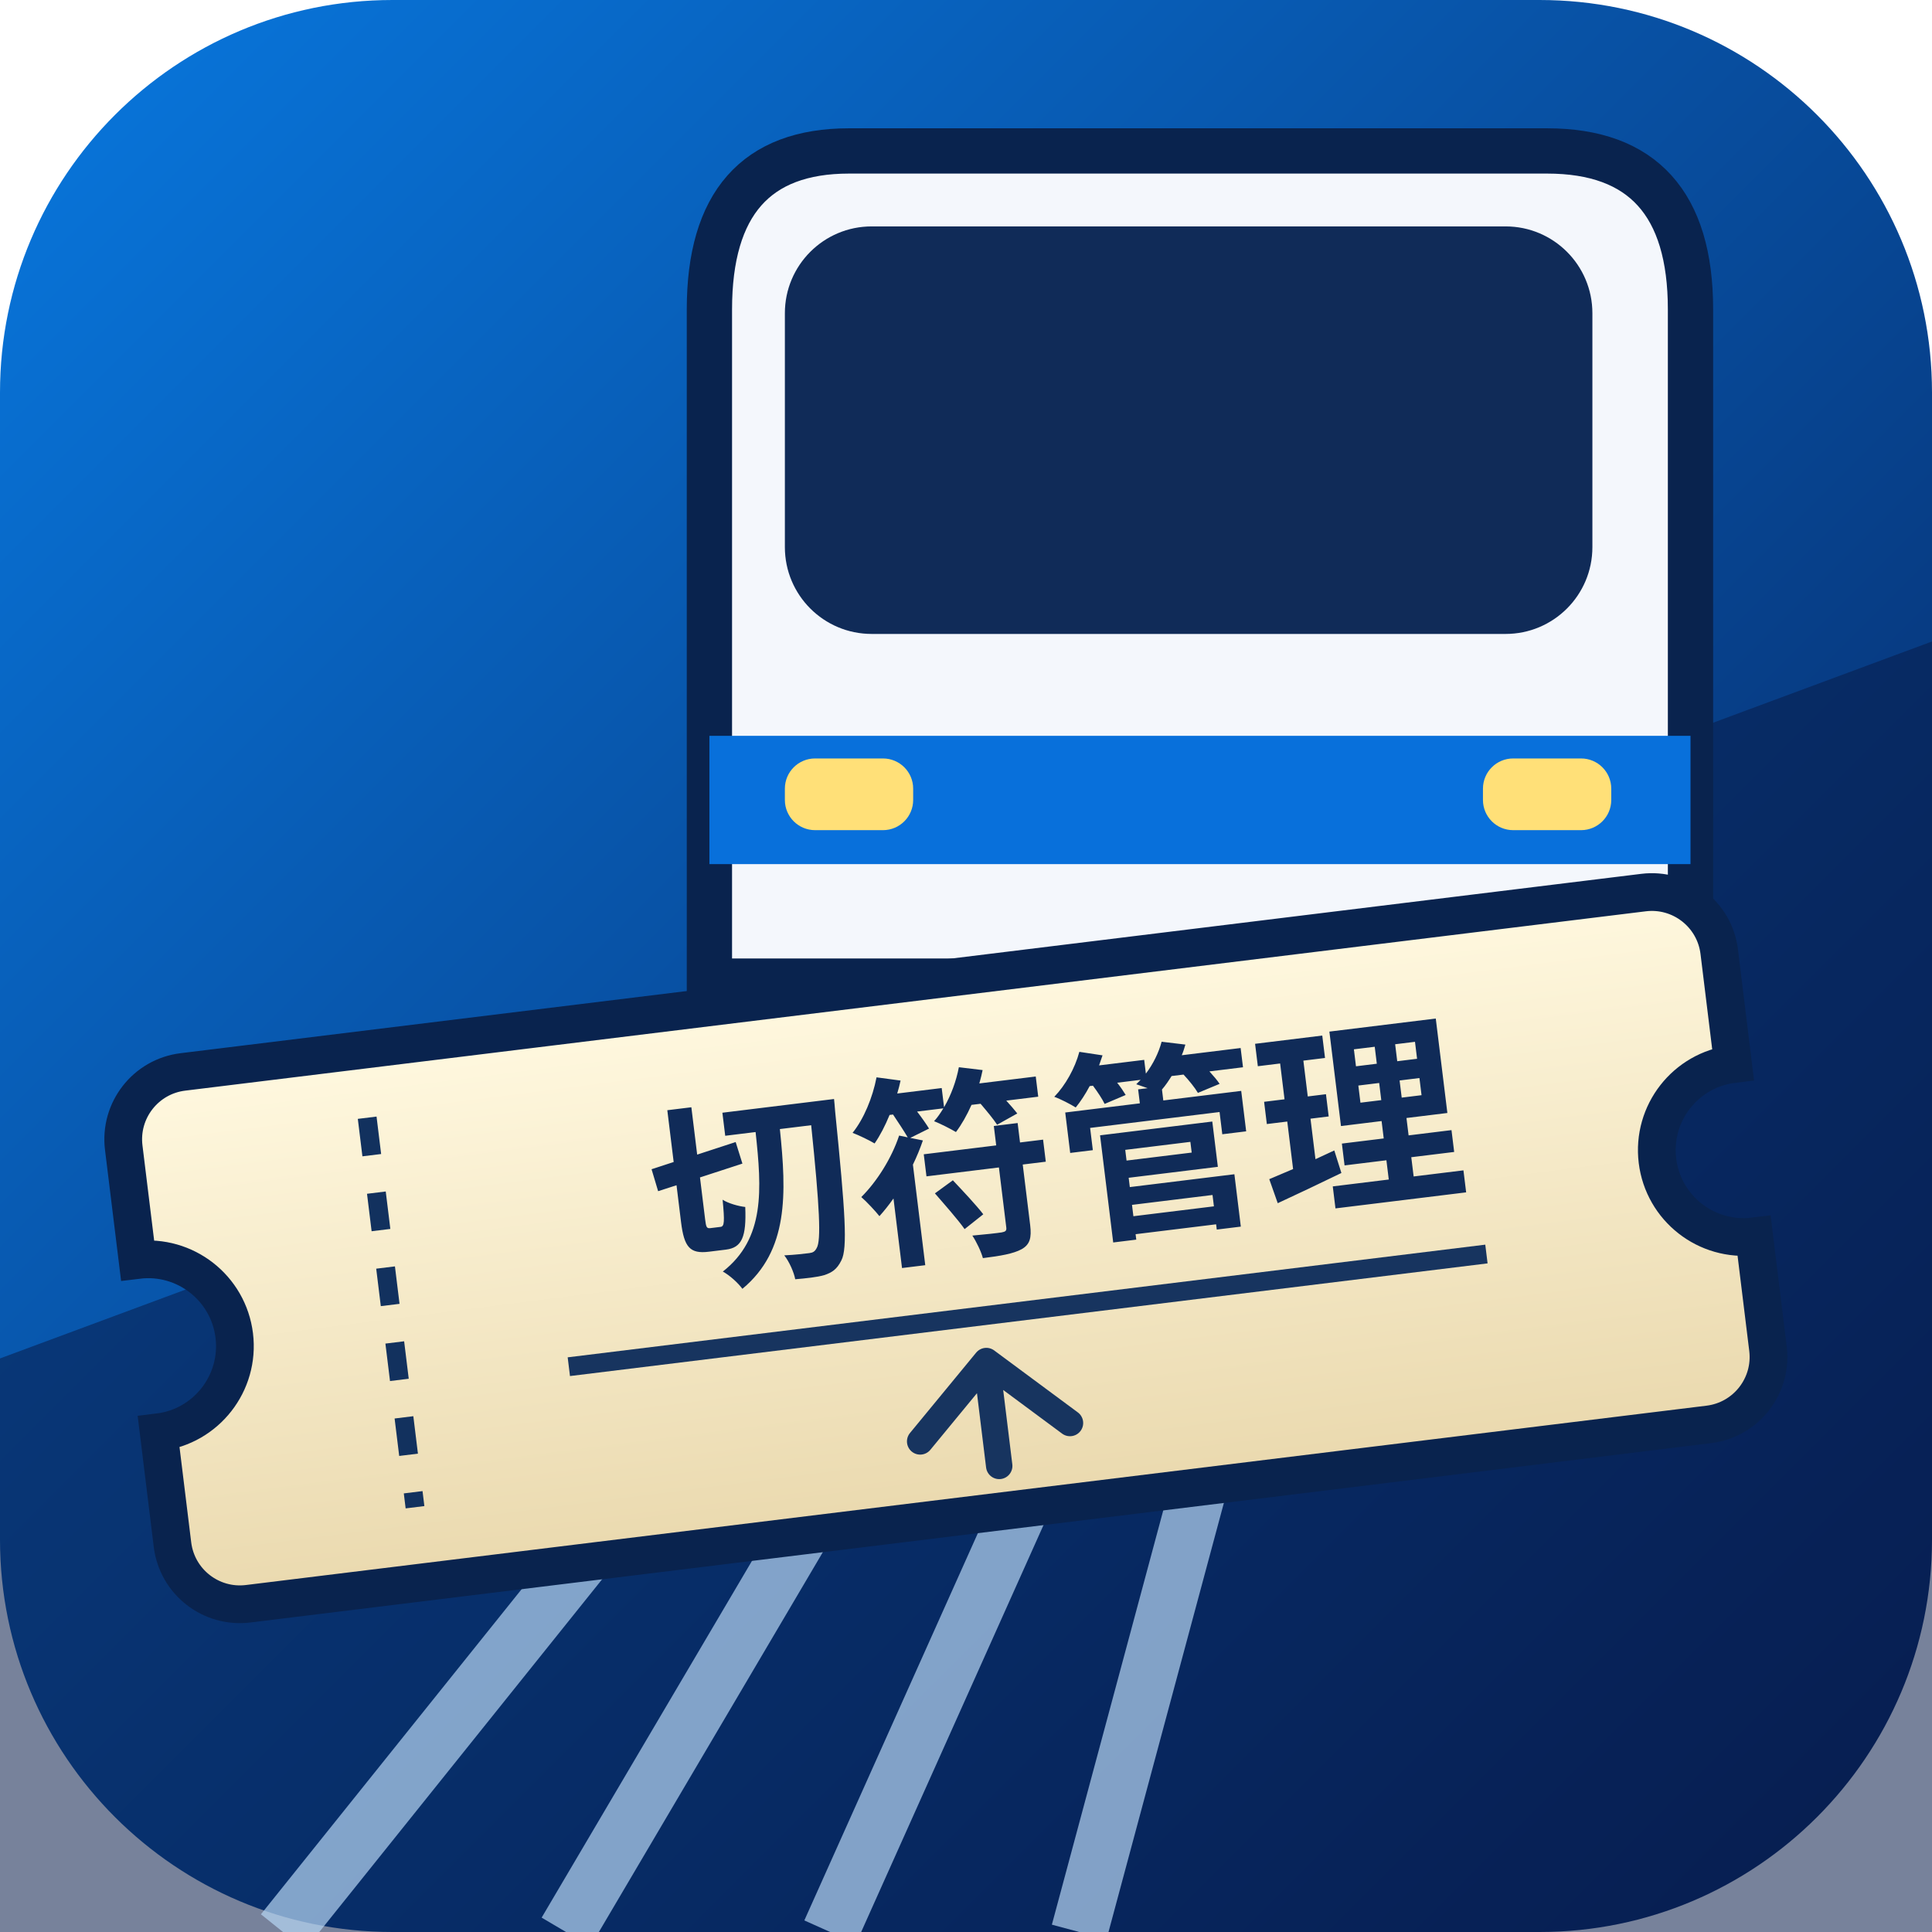
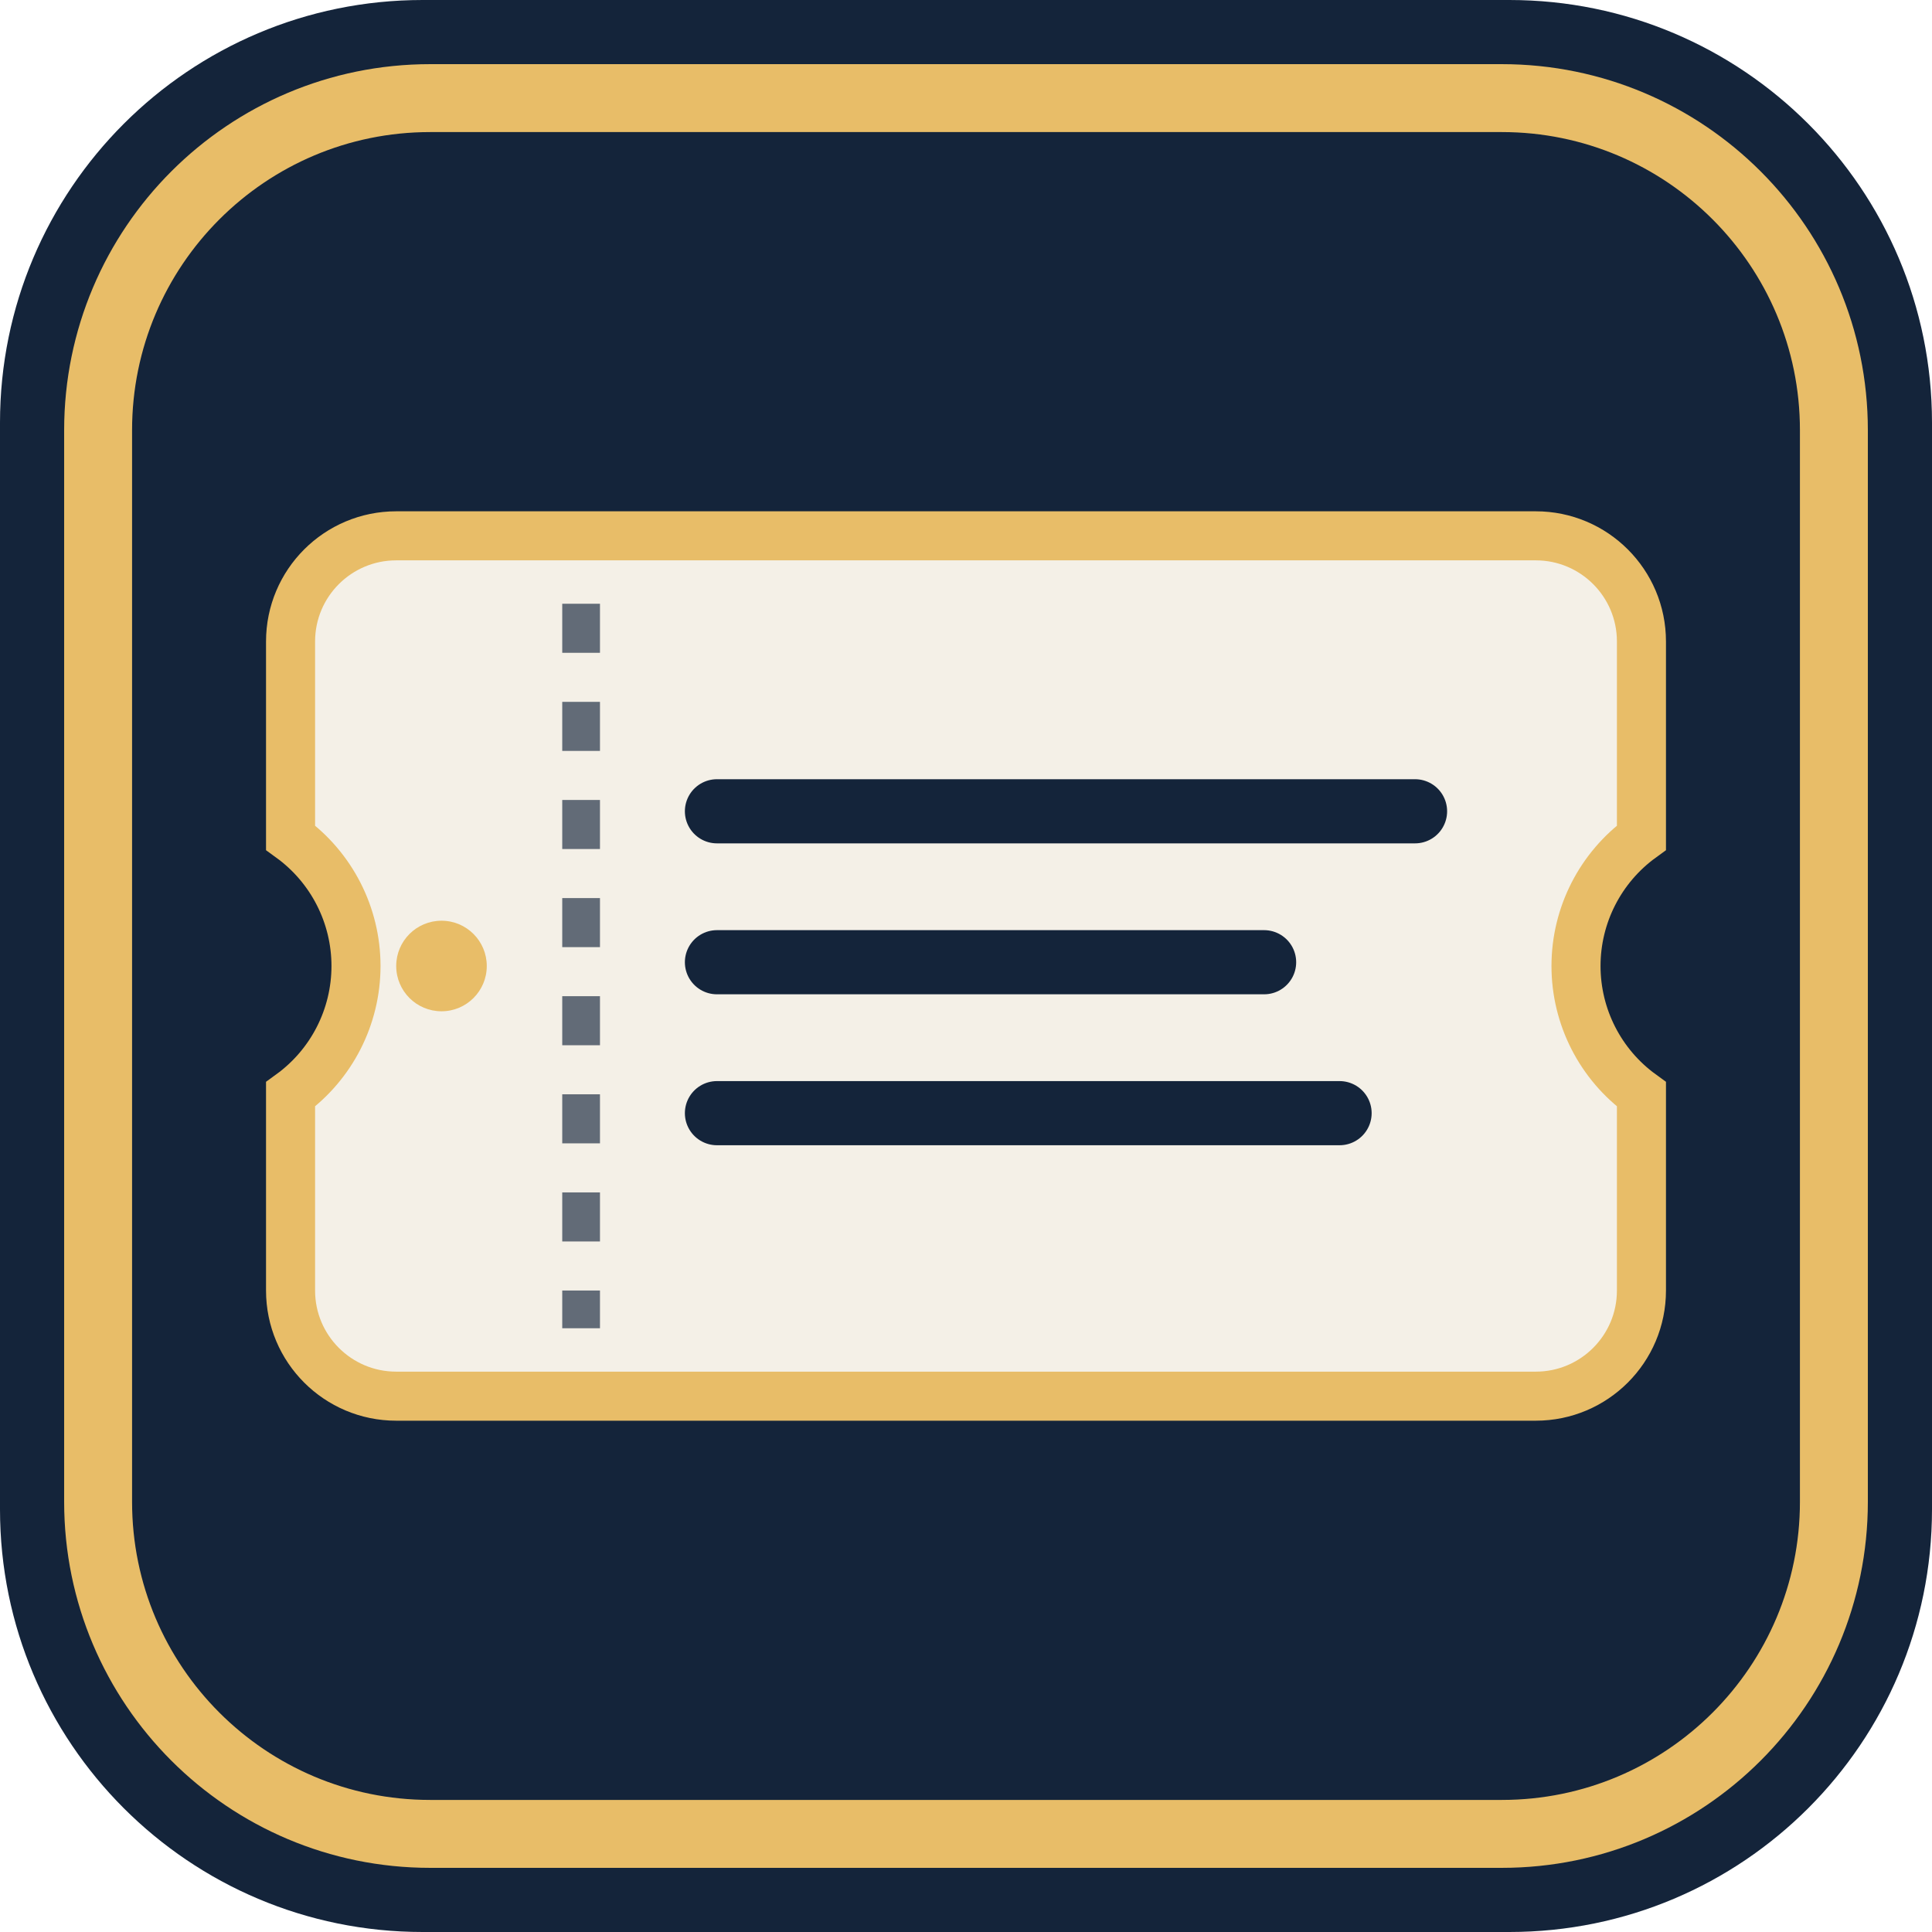
<svg xmlns="http://www.w3.org/2000/svg" viewBox="0 0 512 512">
-   <defs>
-     <linearGradient id="bg" x2="1" y2="1">
-       <stop stop-color="#0878df" />
-       <stop offset="1" stop-color="#071d55" />
-     </linearGradient>
-     <linearGradient id="ticket" x2="0" y2="1">
-       <stop stop-color="#fff8df" />
-       <stop offset="1" stop-color="#ead9ae" />
-     </linearGradient>
-   </defs>
-   <rect width="512" height="512" rx="104" fill="url(#bg)" />
-   <path d="M0 360 512 170v342H0Z" fill="#071b49" opacity=".55" />
-   <path d="M75 512 245 300h30L150 512M220 512l95-212h28l-57 212" fill="none" stroke="#b7d5f4" stroke-width="15" opacity=".7" />
-   <g transform="translate(180 40)">
-     <path d="M45 0h185q38 0 38 42v178H8V42Q8 0 45 0Z" fill="#f4f7fc" stroke="#09234e" stroke-width="12" />
-     <rect x="28" y="20" width="214" height="108" rx="23" fill="#102b58" />
-     <path d="M8 155h260v34H8Z" fill="#0870db" />
-     <rect x="28" y="161" width="34" height="19" rx="8" fill="#ffe078" />
-     <rect x="213" y="161" width="34" height="19" rx="8" fill="#ffe078" />
-     <path d="M33 220h210l-17 28H50Z" fill="#102b58" />
-   </g>
-   <g transform="rotate(-7 250 350)">
-     <path d="M58 260h390a18 18 0 0 1 18 18v30a23 23 0 0 0 0 46v30a18 18 0 0 1-18 18H58a18 18 0 0 1-18-18v-30a23 23 0 0 0 0-46v-30a18 18 0 0 1 18-18Z" fill="url(#ticket)" stroke="#09234e" stroke-width="10" />
-     <path d="M105 278v104" stroke="#12315e" stroke-width="5" stroke-dasharray="10 10" />
-     <text x="285" y="330" text-anchor="middle" font-family="sans-serif" font-size="54" font-weight="900" fill="#102b58">切符管理</text>
-     <path d="M150 350h245" stroke="#17345f" stroke-width="5" />
-     <path d="M260 362v28m-20-9 20-19 20 19" fill="none" stroke="#17345f" stroke-width="7" stroke-linecap="round" stroke-linejoin="round" />
-   </g>
+   <rect width="512" height="512" rx="112" fill="#14243a" />
+   <rect x="26" y="26" width="460" height="460" rx="88" fill="none" stroke="#e8bd68" stroke-width="18" />
+   <path d="M105 142h302a28 28 0 0 1 28 28v52a42 42 0 0 0 0 68v52a28 28 0 0 1-28 28H105a28 28 0 0 1-28-28v-52a42 42 0 0 0 0-68v-52a28 28 0 0 1 28-28Z" fill="#f4f0e7" stroke="#e8bd68" stroke-width="13" />
+   <path d="M154 160v192" stroke="#14243a" stroke-width="10" stroke-dasharray="13 13" opacity=".65" />
+   <path d="M190 215h185M190 255h145M190 295h165" stroke="#14243a" stroke-width="17" stroke-linecap="round" />
+   <circle cx="117" cy="256" r="12" fill="#e8bd68" />
</svg>
